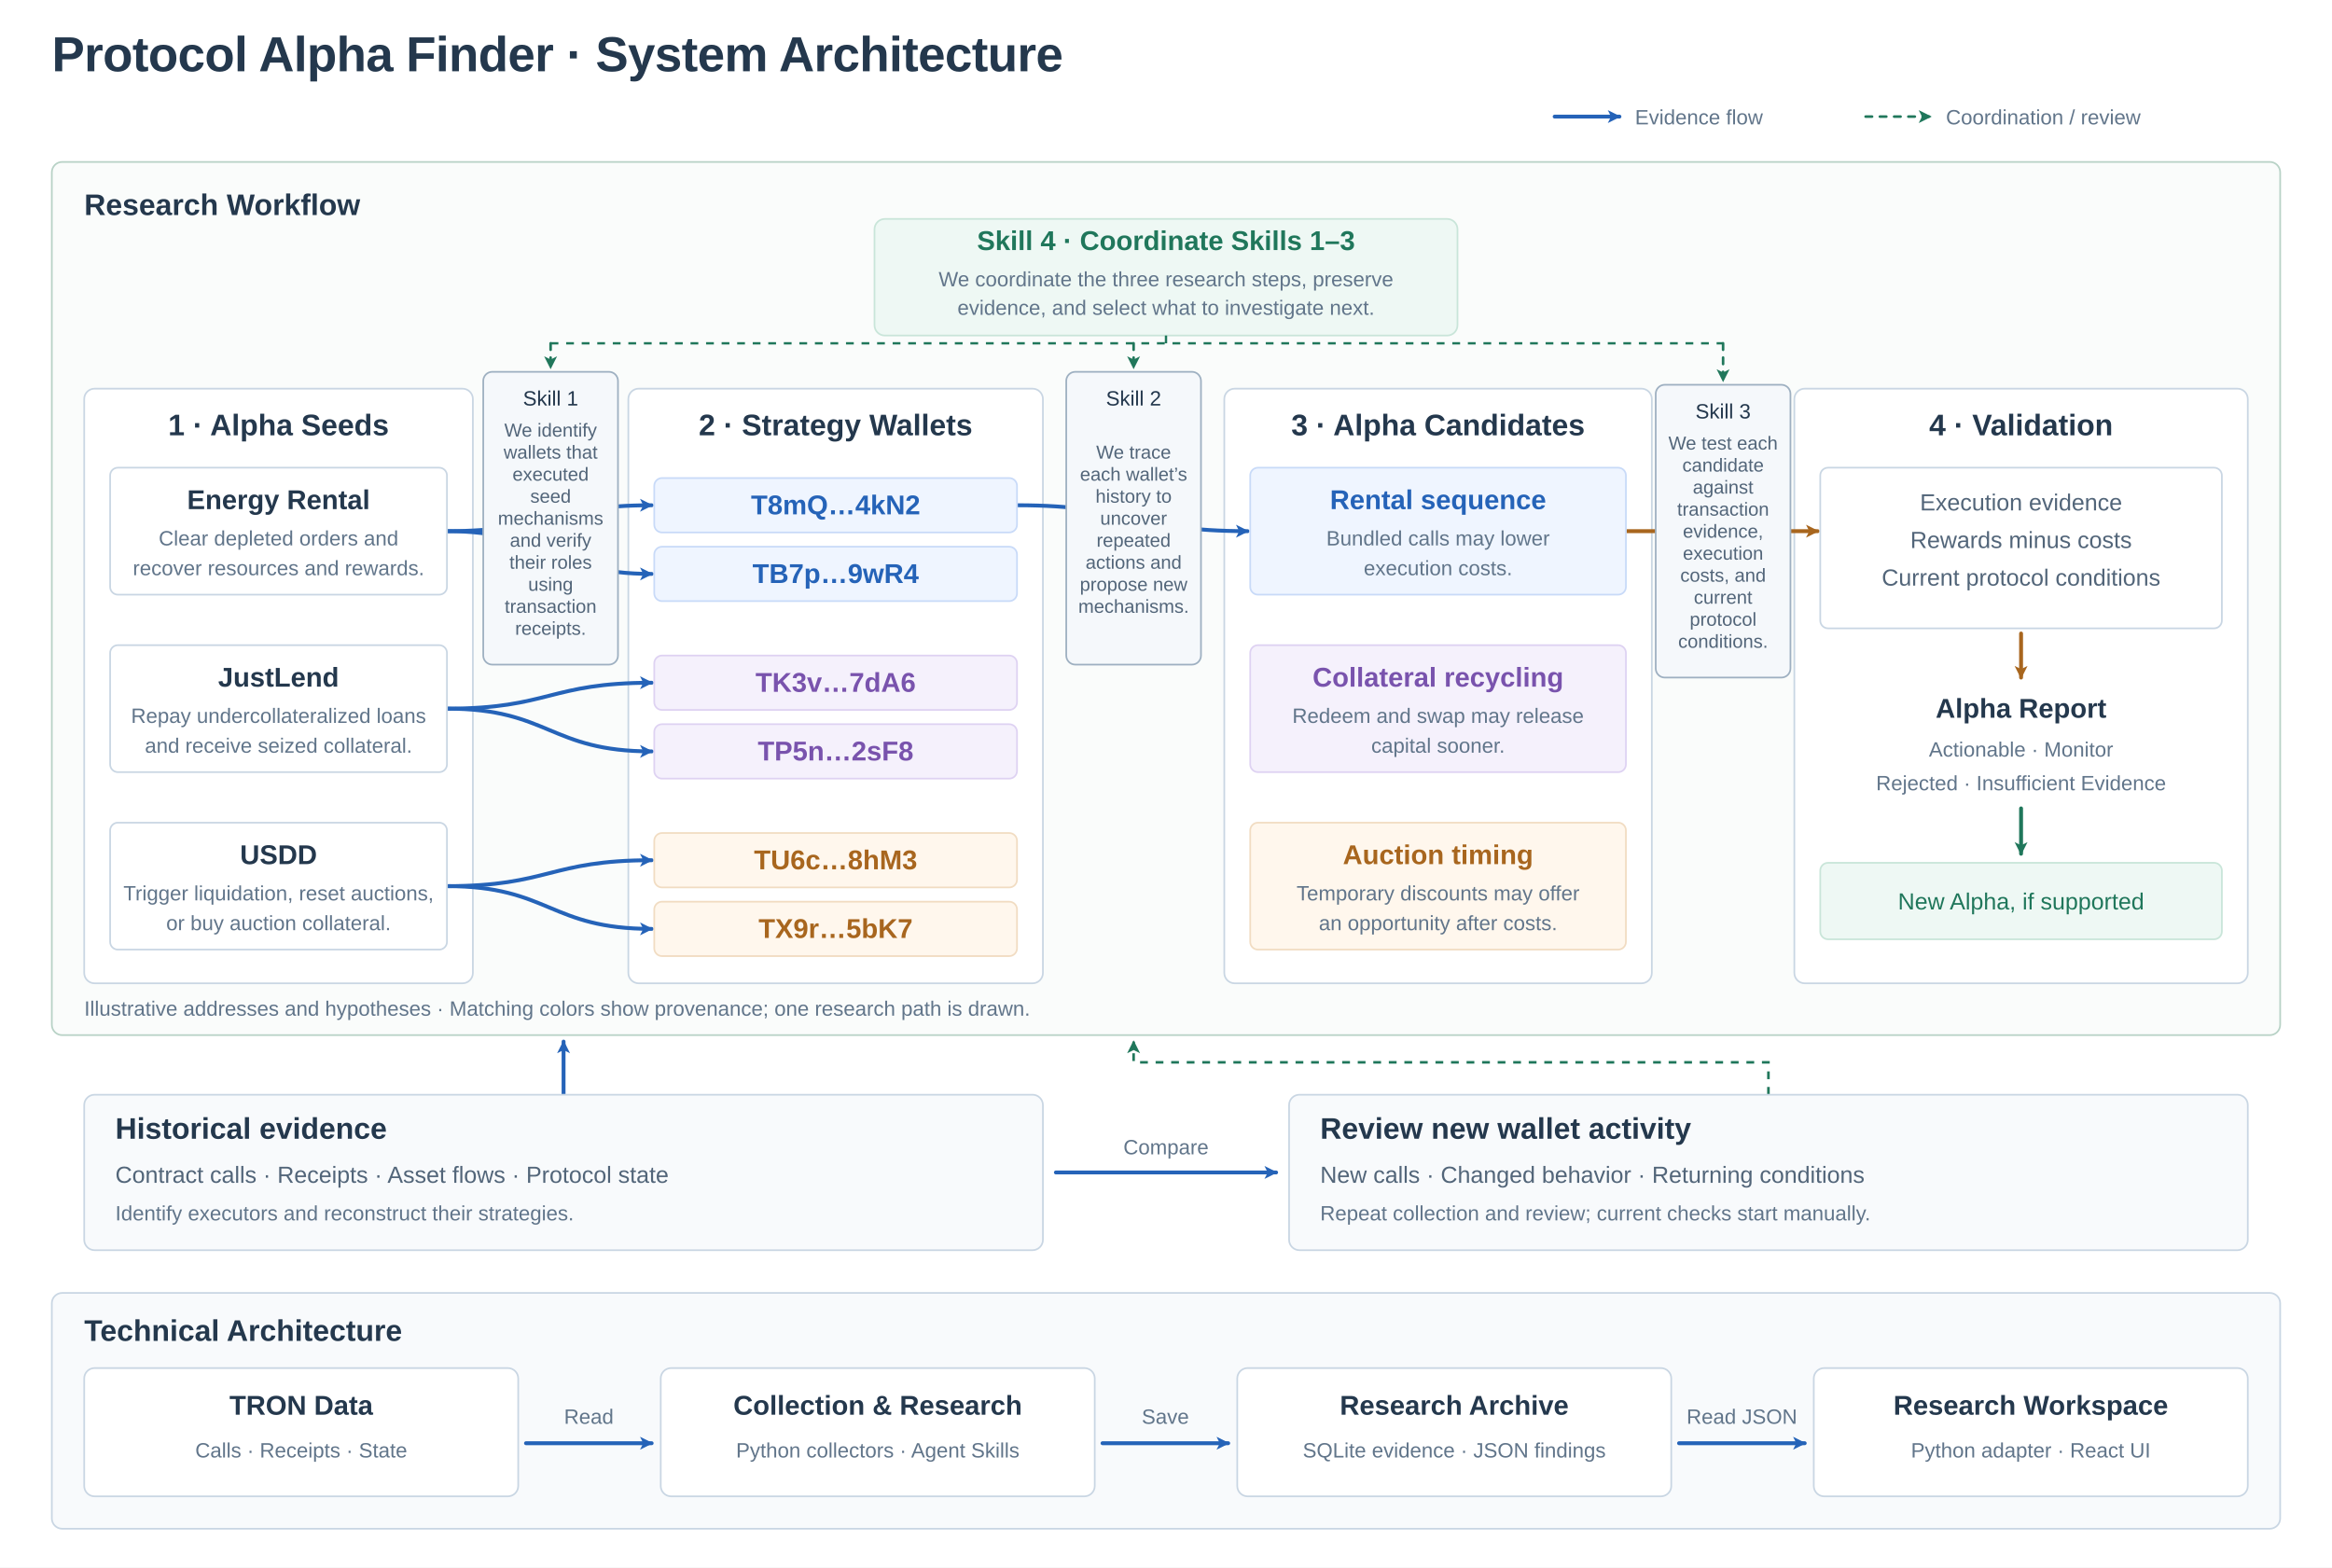
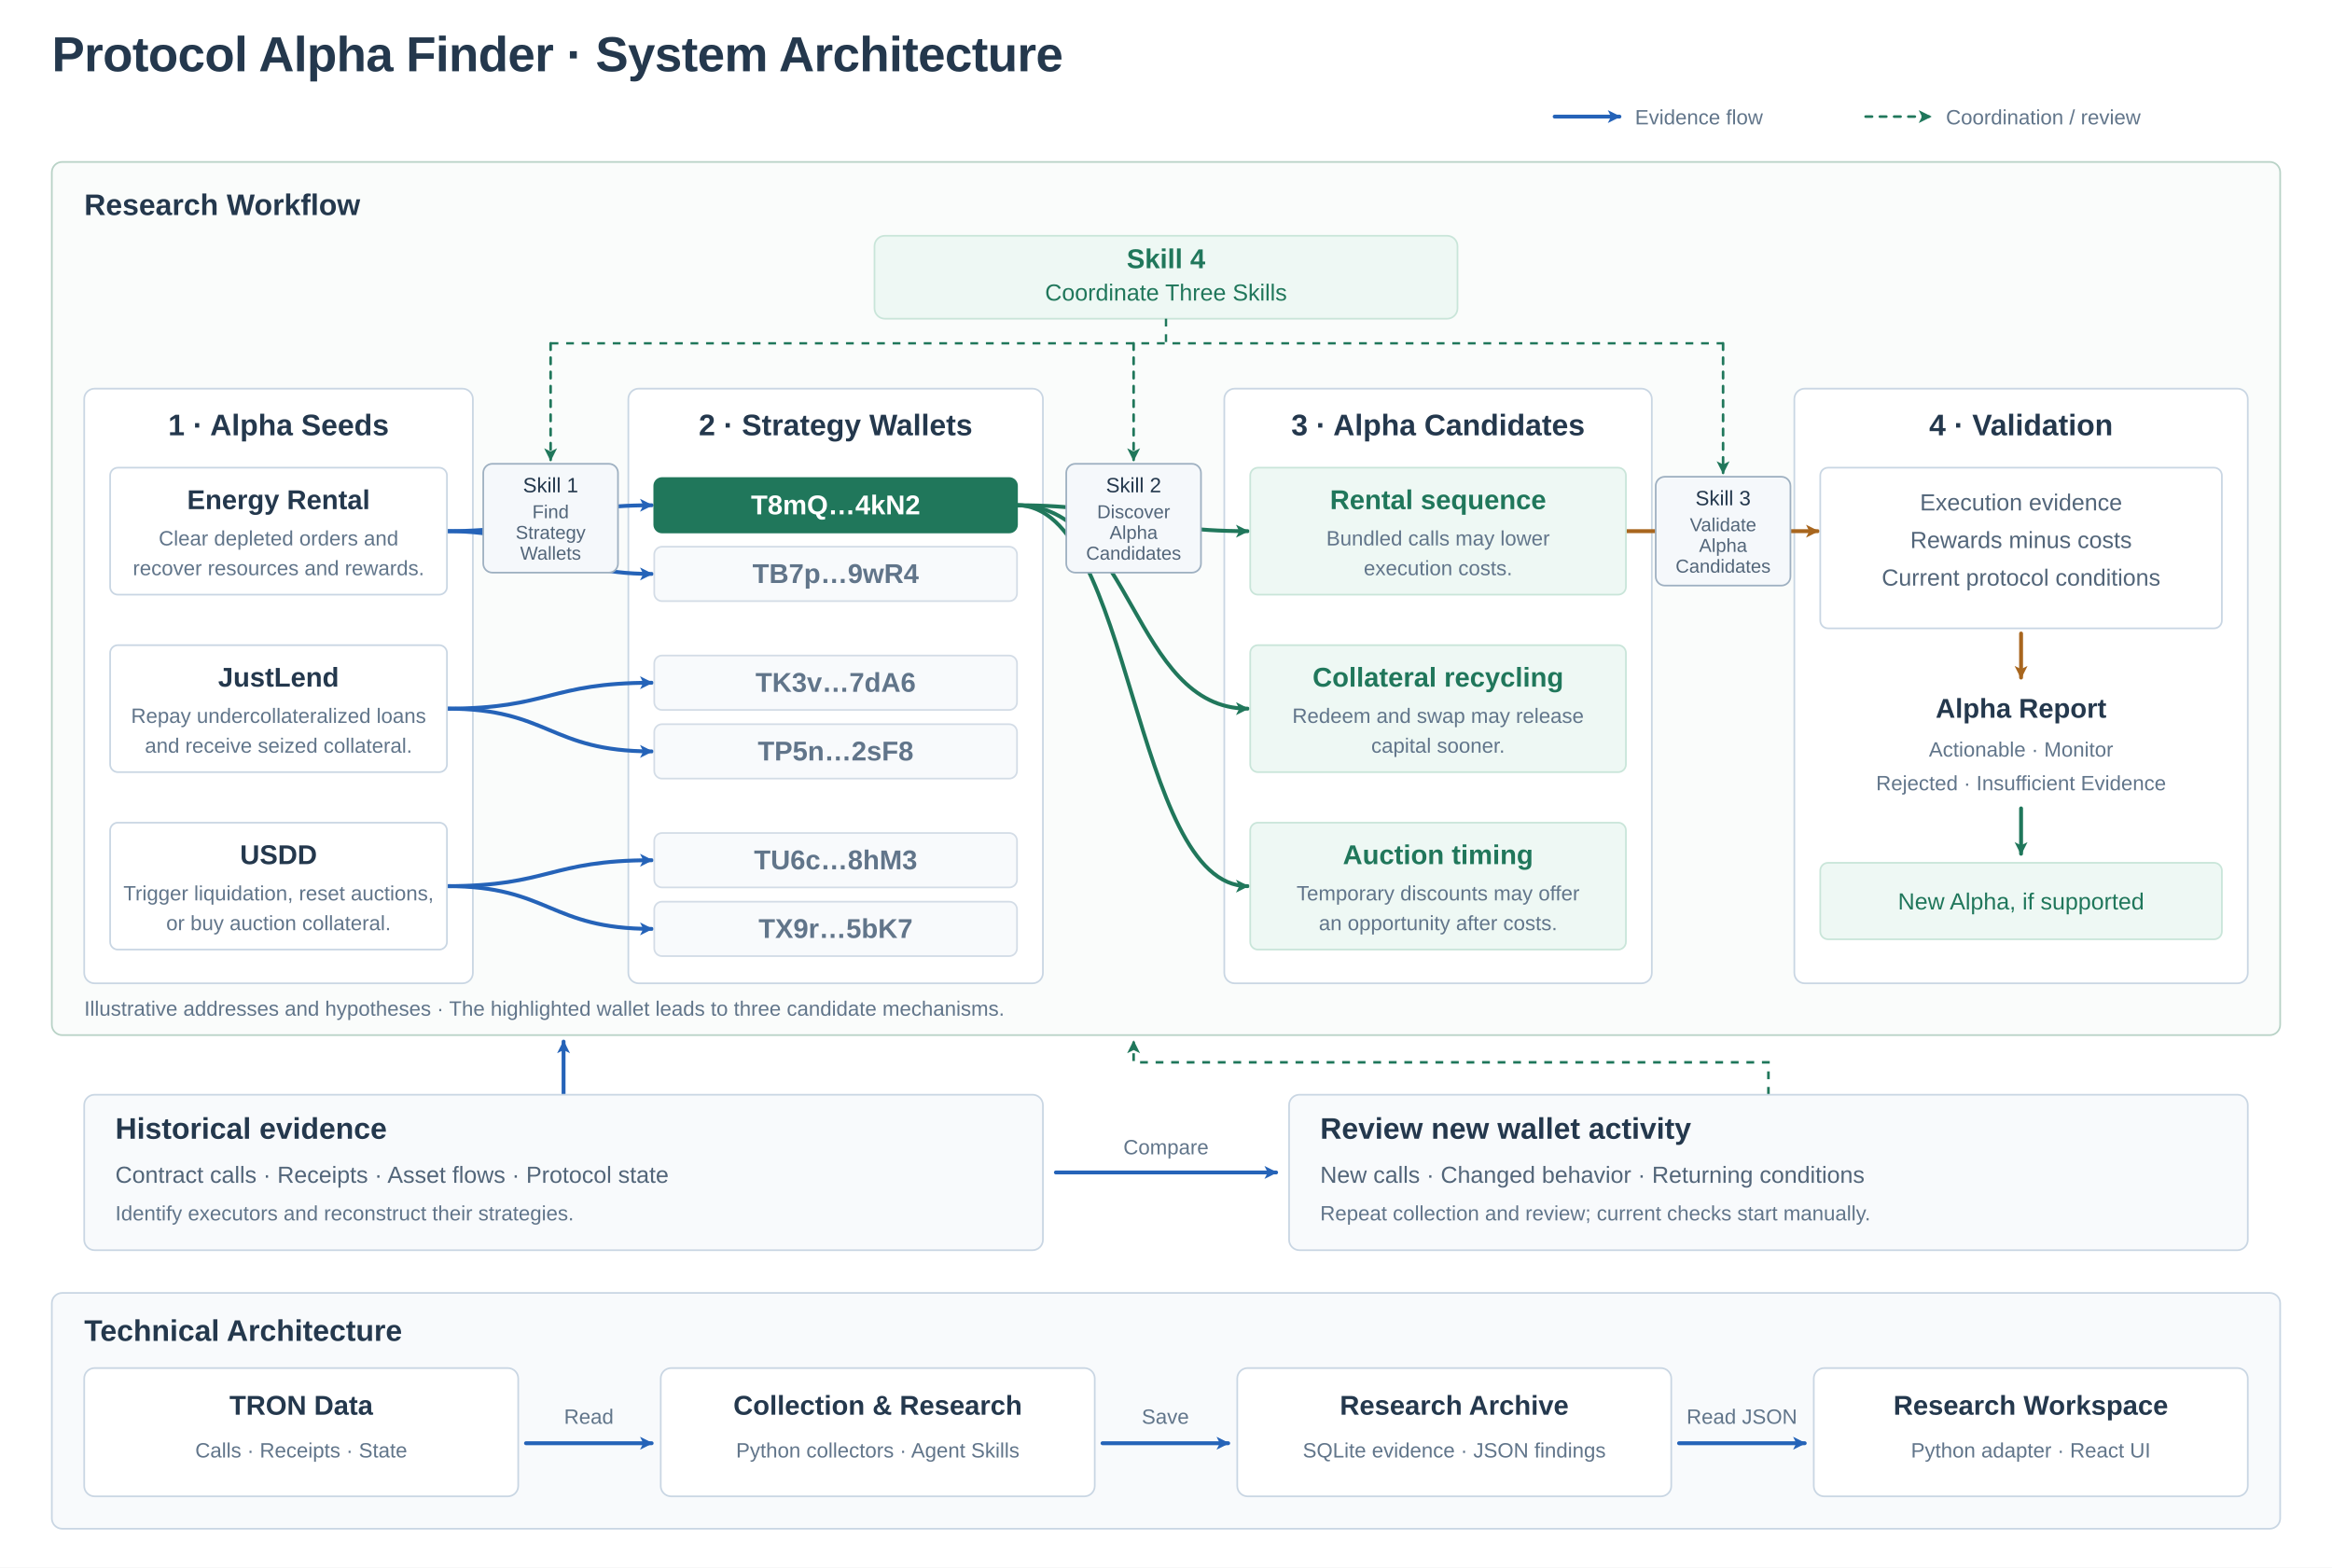
<svg xmlns="http://www.w3.org/2000/svg" width="1800" height="1210" viewBox="0 0 1800 1210" role="img" aria-labelledby="title desc" xml:lang="en">
  <defs>
    <marker id="a0" viewBox="0 0 10 10" refX="9" refY="5" markerWidth="10" markerHeight="10" markerUnits="userSpaceOnUse" orient="auto">
      <path d="M 0 0 L 10 5 L 0 10 L 2.5 5 Z" fill="#2563b8" />
    </marker>
    <marker id="a1" viewBox="0 0 10 10" refX="9" refY="5" markerWidth="10" markerHeight="10" markerUnits="userSpaceOnUse" orient="auto">
      <path d="M 0 0 L 10 5 L 0 10 L 2.5 5 Z" fill="#7953ad" />
    </marker>
    <marker id="a2" viewBox="0 0 10 10" refX="9" refY="5" markerWidth="10" markerHeight="10" markerUnits="userSpaceOnUse" orient="auto">
      <path d="M 0 0 L 10 5 L 0 10 L 2.5 5 Z" fill="#a8661e" />
    </marker>
    <marker id="a3" viewBox="0 0 10 10" refX="9" refY="5" markerWidth="10" markerHeight="10" markerUnits="userSpaceOnUse" orient="auto">
      <path d="M 0 0 L 10 5 L 0 10 L 2.5 5 Z" fill="#20775b" />
    </marker>
  </defs>
  <style>
text { font-family: Arial, 'PingFang SC', 'Microsoft YaHei', sans-serif; fill:#24384d; }
.title { font-size:38px; font-weight:700; letter-spacing:-.4px; }
.heading { font-size:23px; font-weight:650; }
.node { font-size:21px; font-weight:600; }
.body { font-size:18px; fill:#526579; }
.small { font-size:16px; fill:#61758a; }
.code { font-family:'SFMono-Regular',Consolas,monospace; font-size:16px; }
.label { font-size:14px; font-weight:650; letter-spacing:1px; fill:#61758a; }
</style>
  <rect x="0" y="0" width="1800" height="1210" rx="0" fill="#ffffff" stroke="none" stroke-width="1.3" />
  <style>.skill-description { font-size:14.5px; fill:#526579; }</style>
  <text x="40" y="55" class="title" text-anchor="start">Protocol Alpha Finder · System Architecture</text>
  <path data-kind="legend-evidence" d="M 1200 90 C 1225.0 90 1225.0 90 1250 90" stroke="#2563b8" stroke-width="3" fill="none" stroke-linecap="round" marker-end="url(#a0)" />
  <text x="1262" y="96" class="small" text-anchor="start">Evidence flow</text>
  <path data-kind="legend-control" d="M 1440 90 C 1465.0 90 1465.0 90 1490 90" stroke="#20775b" stroke-width="2" fill="none" stroke-linecap="round" marker-end="url(#a3)" stroke-dasharray="5 6" />
  <text x="1502" y="96" class="small" text-anchor="start">Coordination / review</text>
  <rect x="40" y="125" width="1720" height="674" rx="8" fill="#fafcfb" stroke="#b8d2c6" stroke-width="1.3" />
  <text x="65" y="166" class="heading" text-anchor="start">Research Workflow</text>
-   <rect x="675" y="169" width="450" height="90" rx="8" fill="#eef8f4" stroke="#c9e5d9" stroke-width="1.3" />
-   <text x="900" y="193" class="node" text-anchor="middle" style="fill:#20775b">Skill 4 · Coordinate Skills 1–3</text>
-   <text x="900" y="221" class="small" text-anchor="middle">We coordinate the three research steps, preserve</text>
-   <text x="900" y="243" class="small" text-anchor="middle">evidence, and select what to investigate next.</text>
-   <path data-kind="coordination-bus" d="M 900 259 V 265 M 425 265 H 1330" stroke="#20775b" stroke-width="1.8" stroke-dasharray="6 6" fill="none" />
-   <path data-kind="skill-coordination" d="M 425 265 C 425 274.5 425 274.5 425 284" stroke="#20775b" stroke-width="2" fill="none" stroke-linecap="round" marker-end="url(#a3)" stroke-dasharray="5 6" />
-   <path data-kind="skill-coordination" d="M 875 265 C 875 274.5 875 274.5 875 284" stroke="#20775b" stroke-width="2" fill="none" stroke-linecap="round" marker-end="url(#a3)" stroke-dasharray="5 6" />
-   <path data-kind="skill-coordination" d="M 1330 265 C 1330 279.5 1330 279.5 1330 294" stroke="#20775b" stroke-width="2" fill="none" stroke-linecap="round" marker-end="url(#a3)" stroke-dasharray="5 6" />
+   <rect x="675" y="182" width="450" height="64" rx="8" fill="#eef8f4" stroke="#c9e5d9" stroke-width="1.3" />
+   <text x="900" y="207" class="node" text-anchor="middle" style="fill:#20775b">Skill 4</text>
+   <text x="900" y="232" class="body" text-anchor="middle" style="fill:#20775b">Coordinate Three Skills</text>
+   <path data-kind="coordination-bus" d="M 900 246 V 265 M 425 265 H 1330" stroke="#20775b" stroke-width="1.8" stroke-dasharray="6 6" fill="none" />
+   <path data-kind="skill-coordination" d="M 425 265 C 425 310.0 425 310.0 425 355" stroke="#20775b" stroke-width="2" fill="none" stroke-linecap="round" marker-end="url(#a3)" stroke-dasharray="5 6" />
+   <path data-kind="skill-coordination" d="M 875 265 C 875 310.0 875 310.0 875 355" stroke="#20775b" stroke-width="2" fill="none" stroke-linecap="round" marker-end="url(#a3)" stroke-dasharray="5 6" />
+   <path data-kind="skill-coordination" d="M 1330 265 C 1330 315.0 1330 315.0 1330 365" stroke="#20775b" stroke-width="2" fill="none" stroke-linecap="round" marker-end="url(#a3)" stroke-dasharray="5 6" />
  <rect x="65" y="300" width="300" height="459" rx="8" fill="#ffffff" stroke="#c9d6e3" stroke-width="1.3" />
  <text x="215.0" y="336" class="heading" text-anchor="middle">1 · Alpha Seeds</text>
  <rect x="485" y="300" width="320" height="459" rx="8" fill="#ffffff" stroke="#c9d6e3" stroke-width="1.3" />
  <text x="645.0" y="336" class="heading" text-anchor="middle">2 · Strategy Wallets</text>
  <rect x="945" y="300" width="330" height="459" rx="8" fill="#ffffff" stroke="#c9d6e3" stroke-width="1.3" />
  <text x="1110.0" y="336" class="heading" text-anchor="middle">3 · Alpha Candidates</text>
  <rect x="1385" y="300" width="350" height="459" rx="8" fill="#ffffff" stroke="#c9d6e3" stroke-width="1.3" />
  <text x="1560.0" y="336" class="heading" text-anchor="middle">4 · Validation</text>
  <path data-kind="seed-wallet" d="M 345 410 C 424.0 410 424.0 390 503 390" stroke="#2563b8" stroke-width="3" fill="none" stroke-linecap="round" marker-end="url(#a0)" />
  <path data-kind="seed-wallet" d="M 345 410 C 424.0 410 424.0 443 503 443" stroke="#2563b8" stroke-width="3" fill="none" stroke-linecap="round" marker-end="url(#a0)" />
  <path data-kind="seed-wallet" d="M 345 547 C 424.0 547 424.0 527 503 527" stroke="#2563b8" stroke-width="3" fill="none" stroke-linecap="round" marker-end="url(#a0)" />
  <path data-kind="seed-wallet" d="M 345 547 C 424.0 547 424.0 580 503 580" stroke="#2563b8" stroke-width="3" fill="none" stroke-linecap="round" marker-end="url(#a0)" />
  <path data-kind="seed-wallet" d="M 345 684 C 424.0 684 424.0 664 503 664" stroke="#2563b8" stroke-width="3" fill="none" stroke-linecap="round" marker-end="url(#a0)" />
  <path data-kind="seed-wallet" d="M 345 684 C 424.0 684 424.0 717 503 717" stroke="#2563b8" stroke-width="3" fill="none" stroke-linecap="round" marker-end="url(#a0)" />
-   <path data-kind="wallet-candidate" d="M 785 390 C 874.0 390 874.0 410 963 410" stroke="#2563b8" stroke-width="3" fill="none" stroke-linecap="round" marker-end="url(#a0)" />
+   <path data-kind="wallet-candidate" d="M 785 390 C 874.0 390 874.0 410 963 410" stroke="#20775b" stroke-width="3" fill="none" stroke-linecap="round" marker-end="url(#a3)" />
+   <path data-kind="wallet-candidate" d="M 785 390 C 874.0 390 874.0 547 963 547" stroke="#20775b" stroke-width="3" fill="none" stroke-linecap="round" marker-end="url(#a3)" />
+   <path data-kind="wallet-candidate" d="M 785 390 C 874.0 390 874.0 684 963 684" stroke="#20775b" stroke-width="3" fill="none" stroke-linecap="round" marker-end="url(#a3)" />
  <path data-kind="candidate-validation" d="M 1255 410 C 1329.0 410 1329.0 410 1403 410" stroke="#a8661e" stroke-width="3" fill="none" stroke-linecap="round" marker-end="url(#a2)" />
  <rect x="85" y="361" width="260" height="98" rx="6" fill="#ffffff" stroke="#c9d6e3" stroke-width="1.3" />
  <text x="215" y="393" class="node" text-anchor="middle">Energy Rental</text>
  <text x="215" y="421" class="small" text-anchor="middle">Clear depleted orders and</text>
  <text x="215" y="444" class="small" text-anchor="middle">recover resources and rewards.</text>
-   <rect x="965" y="361" width="290" height="98" rx="6" fill="#eff5ff" stroke="#c8daf8" stroke-width="1.3" />
-   <text x="1110" y="393" class="node" text-anchor="middle" style="fill:#2563b8">Rental sequence</text>
+   <rect x="965" y="361" width="290" height="98" rx="6" fill="#eef8f4" stroke="#c9e5d9" stroke-width="1.3" />
+   <text x="1110" y="393" class="node" text-anchor="middle" style="fill:#20775b">Rental sequence</text>
  <text x="1110" y="421" class="small" text-anchor="middle">Bundled calls may lower</text>
  <text x="1110" y="444" class="small" text-anchor="middle">execution costs.</text>
  <rect x="85" y="498" width="260" height="98" rx="6" fill="#ffffff" stroke="#c9d6e3" stroke-width="1.3" />
  <text x="215" y="530" class="node" text-anchor="middle">JustLend</text>
  <text x="215" y="558" class="small" text-anchor="middle">Repay undercollateralized loans</text>
  <text x="215" y="581" class="small" text-anchor="middle">and receive seized collateral.</text>
-   <rect x="965" y="498" width="290" height="98" rx="6" fill="#f5f1fc" stroke="#ded2f2" stroke-width="1.3" />
-   <text x="1110" y="530" class="node" text-anchor="middle" style="fill:#7953ad">Collateral recycling</text>
+   <rect x="965" y="498" width="290" height="98" rx="6" fill="#eef8f4" stroke="#c9e5d9" stroke-width="1.3" />
+   <text x="1110" y="530" class="node" text-anchor="middle" style="fill:#20775b">Collateral recycling</text>
  <text x="1110" y="558" class="small" text-anchor="middle">Redeem and swap may release</text>
  <text x="1110" y="581" class="small" text-anchor="middle">capital sooner.</text>
  <rect x="85" y="635" width="260" height="98" rx="6" fill="#ffffff" stroke="#c9d6e3" stroke-width="1.3" />
  <text x="215" y="667" class="node" text-anchor="middle">USDD</text>
  <text x="215" y="695" class="small" text-anchor="middle">Trigger liquidation, reset auctions,</text>
  <text x="215" y="718" class="small" text-anchor="middle">or buy auction collateral.</text>
-   <rect x="965" y="635" width="290" height="98" rx="6" fill="#fff7ed" stroke="#f1dcc2" stroke-width="1.3" />
-   <text x="1110" y="667" class="node" text-anchor="middle" style="fill:#a8661e">Auction timing</text>
+   <rect x="965" y="635" width="290" height="98" rx="6" fill="#eef8f4" stroke="#c9e5d9" stroke-width="1.3" />
+   <text x="1110" y="667" class="node" text-anchor="middle" style="fill:#20775b">Auction timing</text>
  <text x="1110" y="695" class="small" text-anchor="middle">Temporary discounts may offer</text>
  <text x="1110" y="718" class="small" text-anchor="middle">an opportunity after costs.</text>
-   <rect x="505" y="369" width="280" height="42" rx="6" fill="#eff5ff" stroke="#c8daf8" stroke-width="1.3" />
-   <text x="645" y="397" class="node" text-anchor="middle" style="fill:#2563b8">T8mQ…4kN2</text>
-   <rect x="505" y="422" width="280" height="42" rx="6" fill="#eff5ff" stroke="#c8daf8" stroke-width="1.3" />
-   <text x="645" y="450" class="node" text-anchor="middle" style="fill:#2563b8">TB7p…9wR4</text>
-   <rect x="505" y="506" width="280" height="42" rx="6" fill="#f5f1fc" stroke="#ded2f2" stroke-width="1.3" />
-   <text x="645" y="534" class="node" text-anchor="middle" style="fill:#7953ad">TK3v…7dA6</text>
-   <rect x="505" y="559" width="280" height="42" rx="6" fill="#f5f1fc" stroke="#ded2f2" stroke-width="1.3" />
-   <text x="645" y="587" class="node" text-anchor="middle" style="fill:#7953ad">TP5n…2sF8</text>
-   <rect x="505" y="643" width="280" height="42" rx="6" fill="#fff7ed" stroke="#f1dcc2" stroke-width="1.3" />
-   <text x="645" y="671" class="node" text-anchor="middle" style="fill:#a8661e">TU6c…8hM3</text>
-   <rect x="505" y="696" width="280" height="42" rx="6" fill="#fff7ed" stroke="#f1dcc2" stroke-width="1.3" />
-   <text x="645" y="724" class="node" text-anchor="middle" style="fill:#a8661e">TX9r…5bK7</text>
-   <rect x="373" y="287" width="104" height="226" rx="7" fill="#f5f8fb" stroke="#9eb0c1" stroke-width="1.3" />
-   <text x="425" y="313" class="small" text-anchor="middle" style="fill:#24384d">Skill 1</text>
-   <text x="425" y="337.0" class="skill-description" text-anchor="middle">We identify</text>
-   <text x="425" y="354.0" class="skill-description" text-anchor="middle">wallets that</text>
-   <text x="425" y="371.0" class="skill-description" text-anchor="middle">executed</text>
-   <text x="425" y="388.0" class="skill-description" text-anchor="middle">seed</text>
-   <text x="425" y="405.0" class="skill-description" text-anchor="middle">mechanisms</text>
-   <text x="425" y="422.0" class="skill-description" text-anchor="middle">and verify</text>
-   <text x="425" y="439.0" class="skill-description" text-anchor="middle">their roles</text>
-   <text x="425" y="456.0" class="skill-description" text-anchor="middle">using</text>
-   <text x="425" y="473.0" class="skill-description" text-anchor="middle">transaction</text>
-   <text x="425" y="490.0" class="skill-description" text-anchor="middle">receipts.</text>
-   <rect x="823" y="287" width="104" height="226" rx="7" fill="#f5f8fb" stroke="#9eb0c1" stroke-width="1.3" />
-   <text x="875" y="313" class="small" text-anchor="middle" style="fill:#24384d">Skill 2</text>
-   <text x="875" y="354.0" class="skill-description" text-anchor="middle">We trace</text>
-   <text x="875" y="371.0" class="skill-description" text-anchor="middle">each wallet’s</text>
-   <text x="875" y="388.0" class="skill-description" text-anchor="middle">history to</text>
-   <text x="875" y="405.0" class="skill-description" text-anchor="middle">uncover</text>
-   <text x="875" y="422.0" class="skill-description" text-anchor="middle">repeated</text>
-   <text x="875" y="439.0" class="skill-description" text-anchor="middle">actions and</text>
-   <text x="875" y="456.0" class="skill-description" text-anchor="middle">propose new</text>
-   <text x="875" y="473.0" class="skill-description" text-anchor="middle">mechanisms.</text>
-   <rect x="1278" y="297" width="104" height="226" rx="7" fill="#f5f8fb" stroke="#9eb0c1" stroke-width="1.3" />
-   <text x="1330" y="323" class="small" text-anchor="middle" style="fill:#24384d">Skill 3</text>
-   <text x="1330" y="347.0" class="skill-description" text-anchor="middle">We test each</text>
-   <text x="1330" y="364.0" class="skill-description" text-anchor="middle">candidate</text>
-   <text x="1330" y="381.0" class="skill-description" text-anchor="middle">against</text>
-   <text x="1330" y="398.0" class="skill-description" text-anchor="middle">transaction</text>
-   <text x="1330" y="415.0" class="skill-description" text-anchor="middle">evidence,</text>
-   <text x="1330" y="432.0" class="skill-description" text-anchor="middle">execution</text>
-   <text x="1330" y="449.0" class="skill-description" text-anchor="middle">costs, and</text>
-   <text x="1330" y="466.0" class="skill-description" text-anchor="middle">current</text>
-   <text x="1330" y="483.0" class="skill-description" text-anchor="middle">protocol</text>
-   <text x="1330" y="500.0" class="skill-description" text-anchor="middle">conditions.</text>
+   <rect x="505" y="369" width="280" height="42" rx="6" fill="#20775b" stroke="#20775b" stroke-width="1.3" />
+   <text x="645" y="397" class="node" text-anchor="middle" style="fill:#ffffff">T8mQ…4kN2</text>
+   <rect x="505" y="422" width="280" height="42" rx="6" fill="#f8fafc" stroke="#d3dce6" stroke-width="1.3" />
+   <text x="645" y="450" class="node" text-anchor="middle" style="fill:#61758a">TB7p…9wR4</text>
+   <rect x="505" y="506" width="280" height="42" rx="6" fill="#f8fafc" stroke="#d3dce6" stroke-width="1.3" />
+   <text x="645" y="534" class="node" text-anchor="middle" style="fill:#61758a">TK3v…7dA6</text>
+   <rect x="505" y="559" width="280" height="42" rx="6" fill="#f8fafc" stroke="#d3dce6" stroke-width="1.3" />
+   <text x="645" y="587" class="node" text-anchor="middle" style="fill:#61758a">TP5n…2sF8</text>
+   <rect x="505" y="643" width="280" height="42" rx="6" fill="#f8fafc" stroke="#d3dce6" stroke-width="1.3" />
+   <text x="645" y="671" class="node" text-anchor="middle" style="fill:#61758a">TU6c…8hM3</text>
+   <rect x="505" y="696" width="280" height="42" rx="6" fill="#f8fafc" stroke="#d3dce6" stroke-width="1.3" />
+   <text x="645" y="724" class="node" text-anchor="middle" style="fill:#61758a">TX9r…5bK7</text>
+   <rect x="373" y="358" width="104" height="84" rx="7" fill="#f5f8fb" stroke="#9eb0c1" stroke-width="1.3" />
+   <text x="425" y="380" class="small" text-anchor="middle" style="fill:#24384d">Skill 1</text>
+   <text x="425" y="400" class="skill-description" text-anchor="middle">Find</text>
+   <text x="425" y="416" class="skill-description" text-anchor="middle">Strategy</text>
+   <text x="425" y="432" class="skill-description" text-anchor="middle">Wallets</text>
+   <rect x="823" y="358" width="104" height="84" rx="7" fill="#f5f8fb" stroke="#9eb0c1" stroke-width="1.3" />
+   <text x="875" y="380" class="small" text-anchor="middle" style="fill:#24384d">Skill 2</text>
+   <text x="875" y="400" class="skill-description" text-anchor="middle">Discover</text>
+   <text x="875" y="416" class="skill-description" text-anchor="middle">Alpha</text>
+   <text x="875" y="432" class="skill-description" text-anchor="middle">Candidates</text>
+   <rect x="1278" y="368" width="104" height="84" rx="7" fill="#f5f8fb" stroke="#9eb0c1" stroke-width="1.3" />
+   <text x="1330" y="390" class="small" text-anchor="middle" style="fill:#24384d">Skill 3</text>
+   <text x="1330" y="410" class="skill-description" text-anchor="middle">Validate</text>
+   <text x="1330" y="426" class="skill-description" text-anchor="middle">Alpha</text>
+   <text x="1330" y="442" class="skill-description" text-anchor="middle">Candidates</text>
  <rect x="1405" y="361" width="310" height="124" rx="6" fill="#ffffff" stroke="#c9d6e3" stroke-width="1.3" />
  <text x="1560" y="394" class="body" text-anchor="middle">Execution evidence</text>
  <text x="1560" y="423" class="body" text-anchor="middle">Rewards minus costs</text>
  <text x="1560" y="452" class="body" text-anchor="middle">Current protocol conditions</text>
  <path data-kind="validation-report" d="M 1560 489 C 1560 506.0 1560 506.0 1560 523" stroke="#a8661e" stroke-width="3" fill="none" stroke-linecap="round" marker-end="url(#a2)" />
  <text x="1560" y="554" class="node" text-anchor="middle">Alpha Report</text>
  <text x="1560" y="584" class="small" text-anchor="middle">Actionable · Monitor</text>
  <text x="1560" y="610" class="small" text-anchor="middle">Rejected · Insufficient Evidence</text>
  <path data-kind="report-new-alpha" d="M 1560 624 C 1560 641.5 1560 641.5 1560 659" stroke="#20775b" stroke-width="3" fill="none" stroke-linecap="round" marker-end="url(#a3)" />
  <rect x="1405" y="666" width="310" height="59" rx="6" fill="#eef8f4" stroke="#c9e5d9" stroke-width="1.3" />
  <text x="1560" y="702" class="body" text-anchor="middle" style="fill:#20775b">New Alpha, if supported</text>
-   <text x="65" y="784" class="small" text-anchor="start">Illustrative addresses and hypotheses · Matching colors show provenance; one research path is drawn.</text>
+   <text x="65" y="784" class="small" text-anchor="start">Illustrative addresses and hypotheses · The highlighted wallet leads to three candidate mechanisms.</text>
  <path data-kind="history-workflow" d="M 435 845 C 435 824.5 435 824.5 435 804" stroke="#2563b8" stroke-width="3" fill="none" stroke-linecap="round" marker-end="url(#a0)" />
  <path data-kind="observation-review" d="M 1365 845 V 820 H 875 V 804" fill="none" stroke="#20775b" stroke-width="2" stroke-dasharray="6 6" marker-end="url(#a3)" />
  <rect x="65" y="845" width="740" height="120" rx="8" fill="#f8fafc" stroke="#c9d6e3" stroke-width="1.3" />
  <text x="89" y="879" class="heading" text-anchor="start">Historical evidence</text>
  <text x="89" y="913" class="body" text-anchor="start">Contract calls · Receipts · Asset flows · Protocol state</text>
  <text x="89" y="942" class="small" text-anchor="start">Identify executors and reconstruct their strategies.</text>
  <rect x="995" y="845" width="740" height="120" rx="8" fill="#f8fafc" stroke="#c9d6e3" stroke-width="1.3" />
  <text x="1019" y="879" class="heading" text-anchor="start">Review new wallet activity</text>
  <text x="1019" y="913" class="body" text-anchor="start">New calls · Changed behavior · Returning conditions</text>
  <text x="1019" y="942" class="small" text-anchor="start">Repeat collection and review; current checks start manually.</text>
  <path data-kind="history-observation" d="M 815 905 C 900.0 905 900.0 905 985 905" stroke="#2563b8" stroke-width="3" fill="none" stroke-linecap="round" marker-end="url(#a0)" />
  <text x="900" y="891" class="small" text-anchor="middle">Compare</text>
  <rect x="40" y="998" width="1720" height="182" rx="8" fill="#f8fafc" stroke="#c9d6e3" stroke-width="1.3" />
  <text x="65" y="1035" class="heading" text-anchor="start">Technical Architecture</text>
  <rect x="65" y="1056" width="335" height="99" rx="8" fill="#ffffff" stroke="#c9d6e3" stroke-width="1.3" />
  <text x="232.5" y="1092" class="node" text-anchor="middle">TRON Data</text>
  <text x="232.5" y="1125" class="small" text-anchor="middle">Calls · Receipts · State</text>
  <rect x="510" y="1056" width="335" height="99" rx="8" fill="#ffffff" stroke="#c9d6e3" stroke-width="1.3" />
  <text x="677.5" y="1092" class="node" text-anchor="middle">Collection &amp; Research</text>
  <text x="677.5" y="1125" class="small" text-anchor="middle">Python collectors · Agent Skills</text>
  <rect x="955" y="1056" width="335" height="99" rx="8" fill="#ffffff" stroke="#c9d6e3" stroke-width="1.3" />
  <text x="1122.5" y="1092" class="node" text-anchor="middle">Research Archive</text>
  <text x="1122.5" y="1125" class="small" text-anchor="middle">SQLite evidence · JSON findings</text>
  <rect x="1400" y="1056" width="335" height="99" rx="8" fill="#ffffff" stroke="#c9d6e3" stroke-width="1.3" />
  <text x="1567.5" y="1092" class="node" text-anchor="middle">Research Workspace</text>
  <text x="1567.5" y="1125" class="small" text-anchor="middle">Python adapter · React UI</text>
  <path data-kind="technical-flow" d="M 406 1114 C 454.5 1114 454.5 1114 503 1114" stroke="#2563b8" stroke-width="3" fill="none" stroke-linecap="round" marker-end="url(#a0)" />
  <text x="454.5" y="1099" class="small" text-anchor="middle">Read</text>
  <path data-kind="technical-flow" d="M 851 1114 C 899.5 1114 899.5 1114 948 1114" stroke="#2563b8" stroke-width="3" fill="none" stroke-linecap="round" marker-end="url(#a0)" />
  <text x="899.5" y="1099" class="small" text-anchor="middle">Save</text>
  <path data-kind="technical-flow" d="M 1296 1114 C 1344.5 1114 1344.5 1114 1393 1114" stroke="#2563b8" stroke-width="3" fill="none" stroke-linecap="round" marker-end="url(#a0)" />
  <text x="1344.5" y="1099" class="small" text-anchor="middle">Read JSON</text>
</svg>
